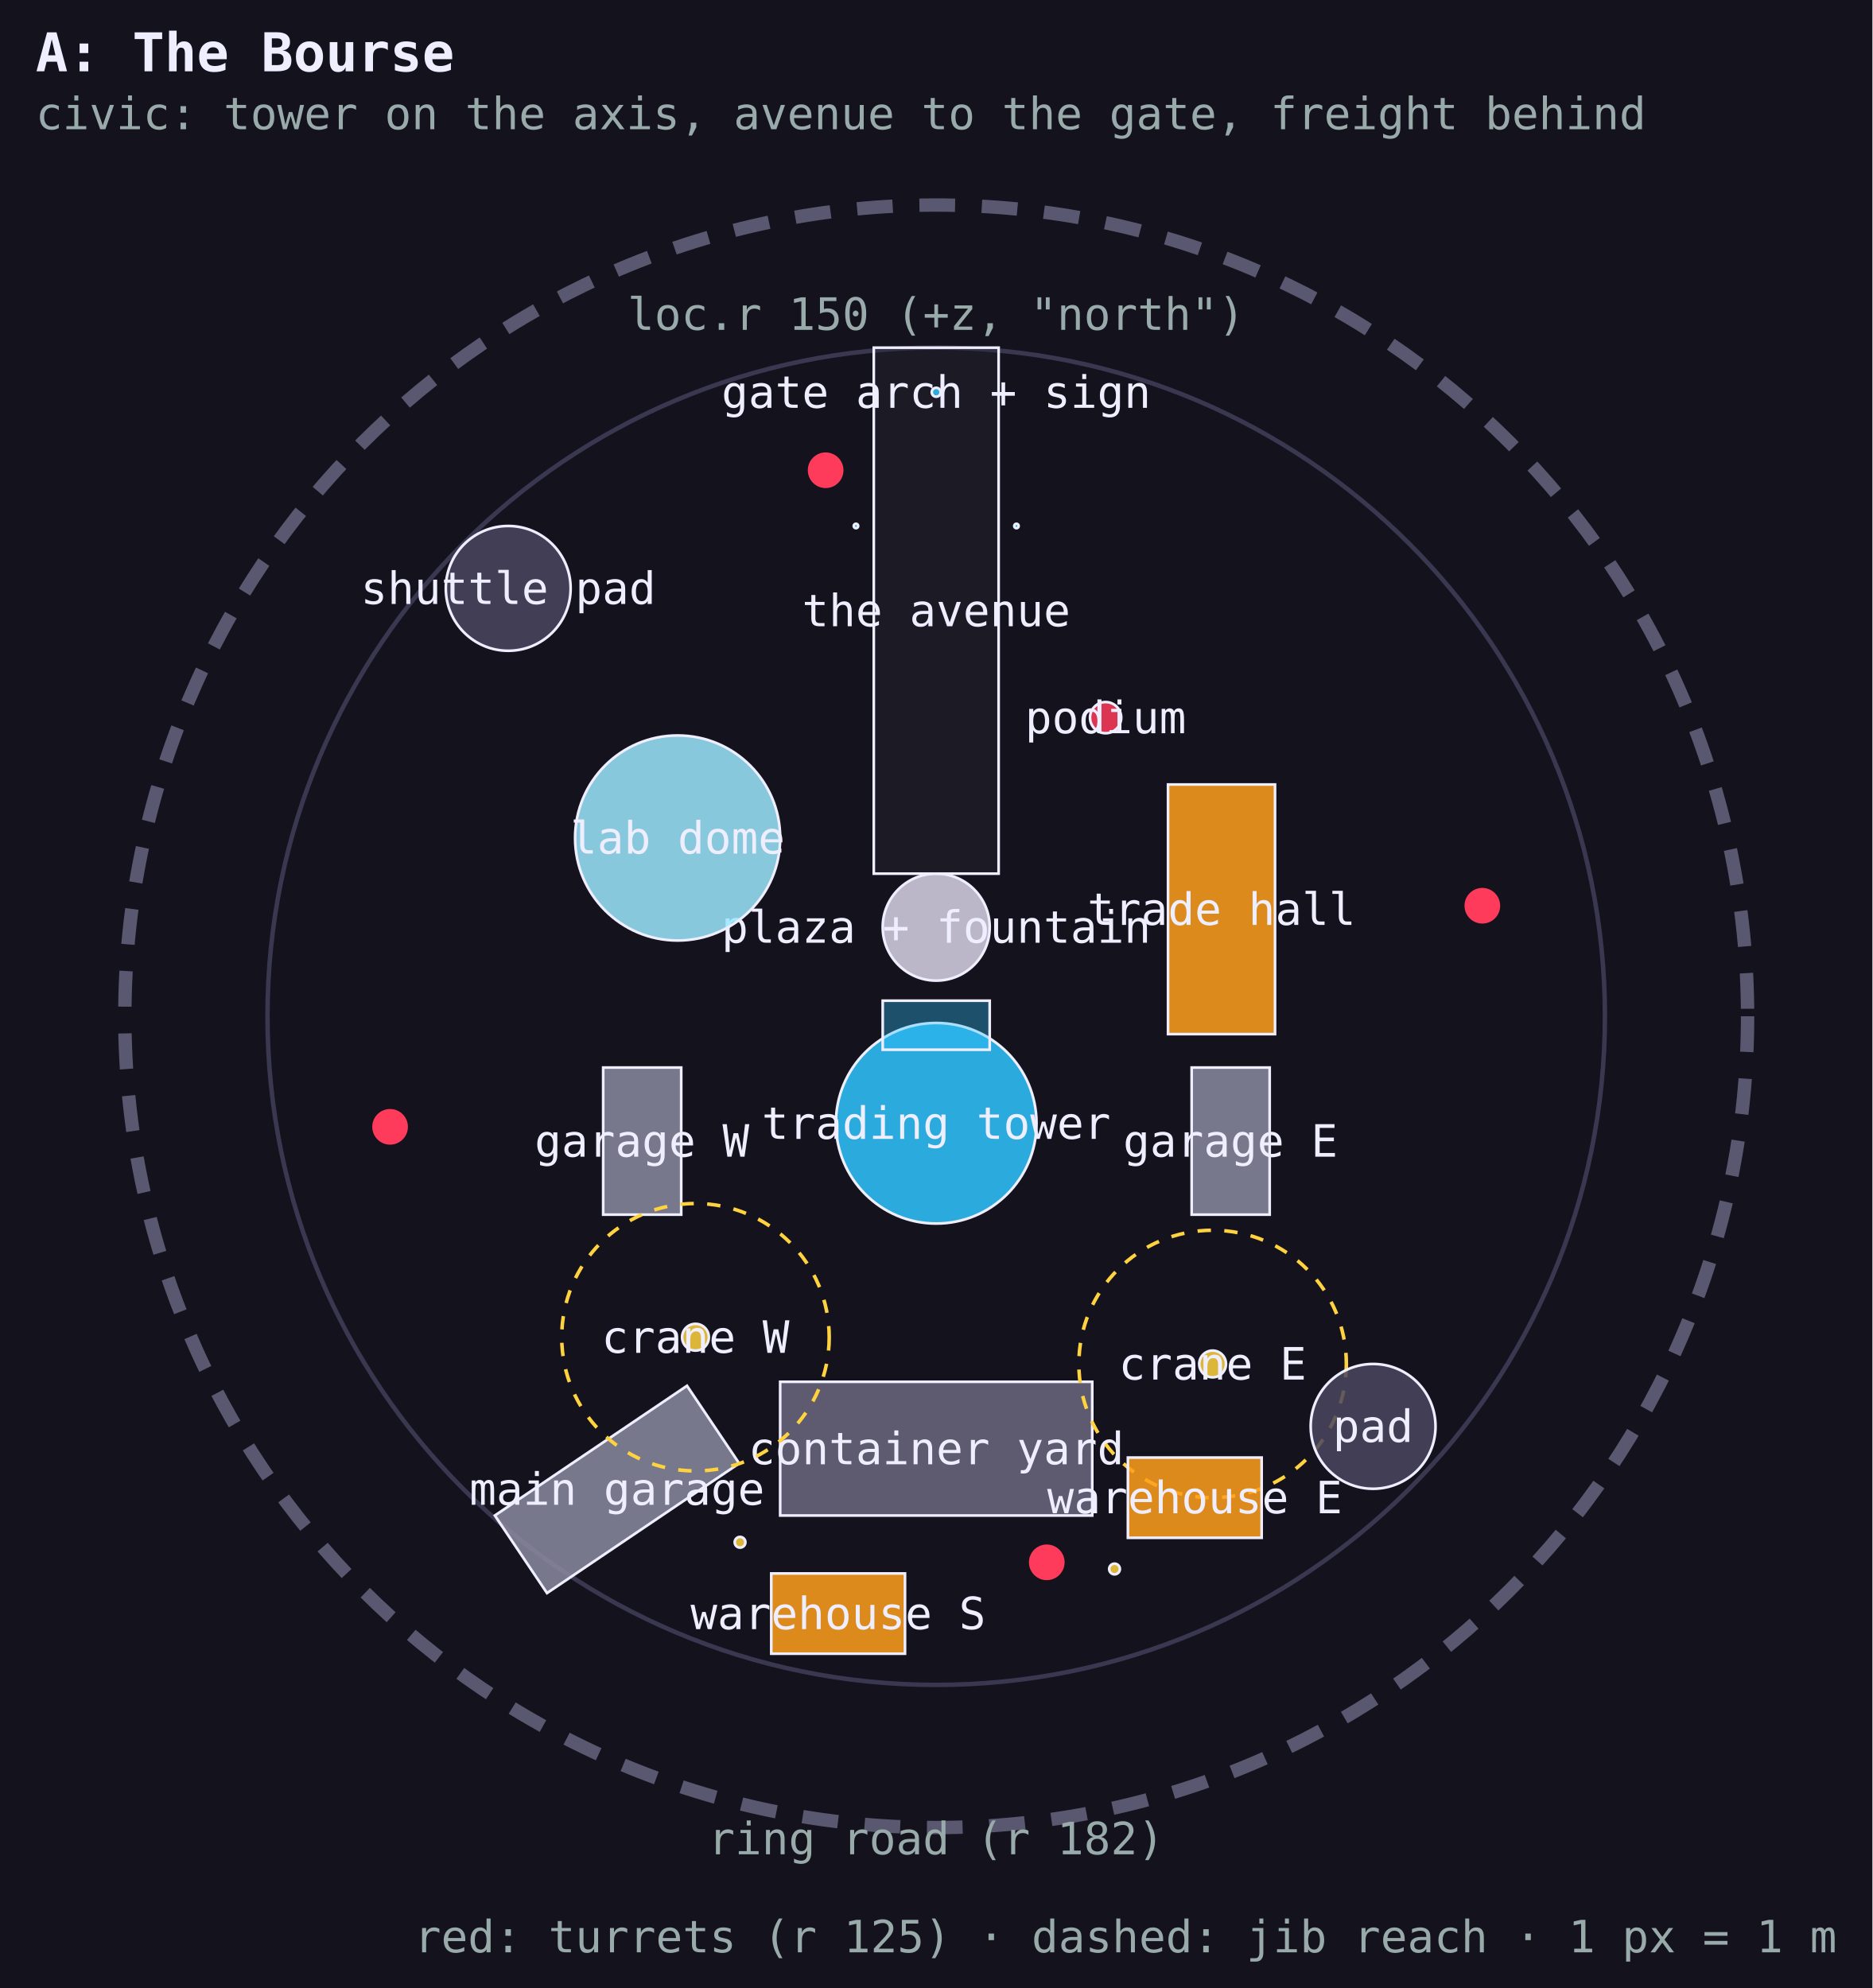
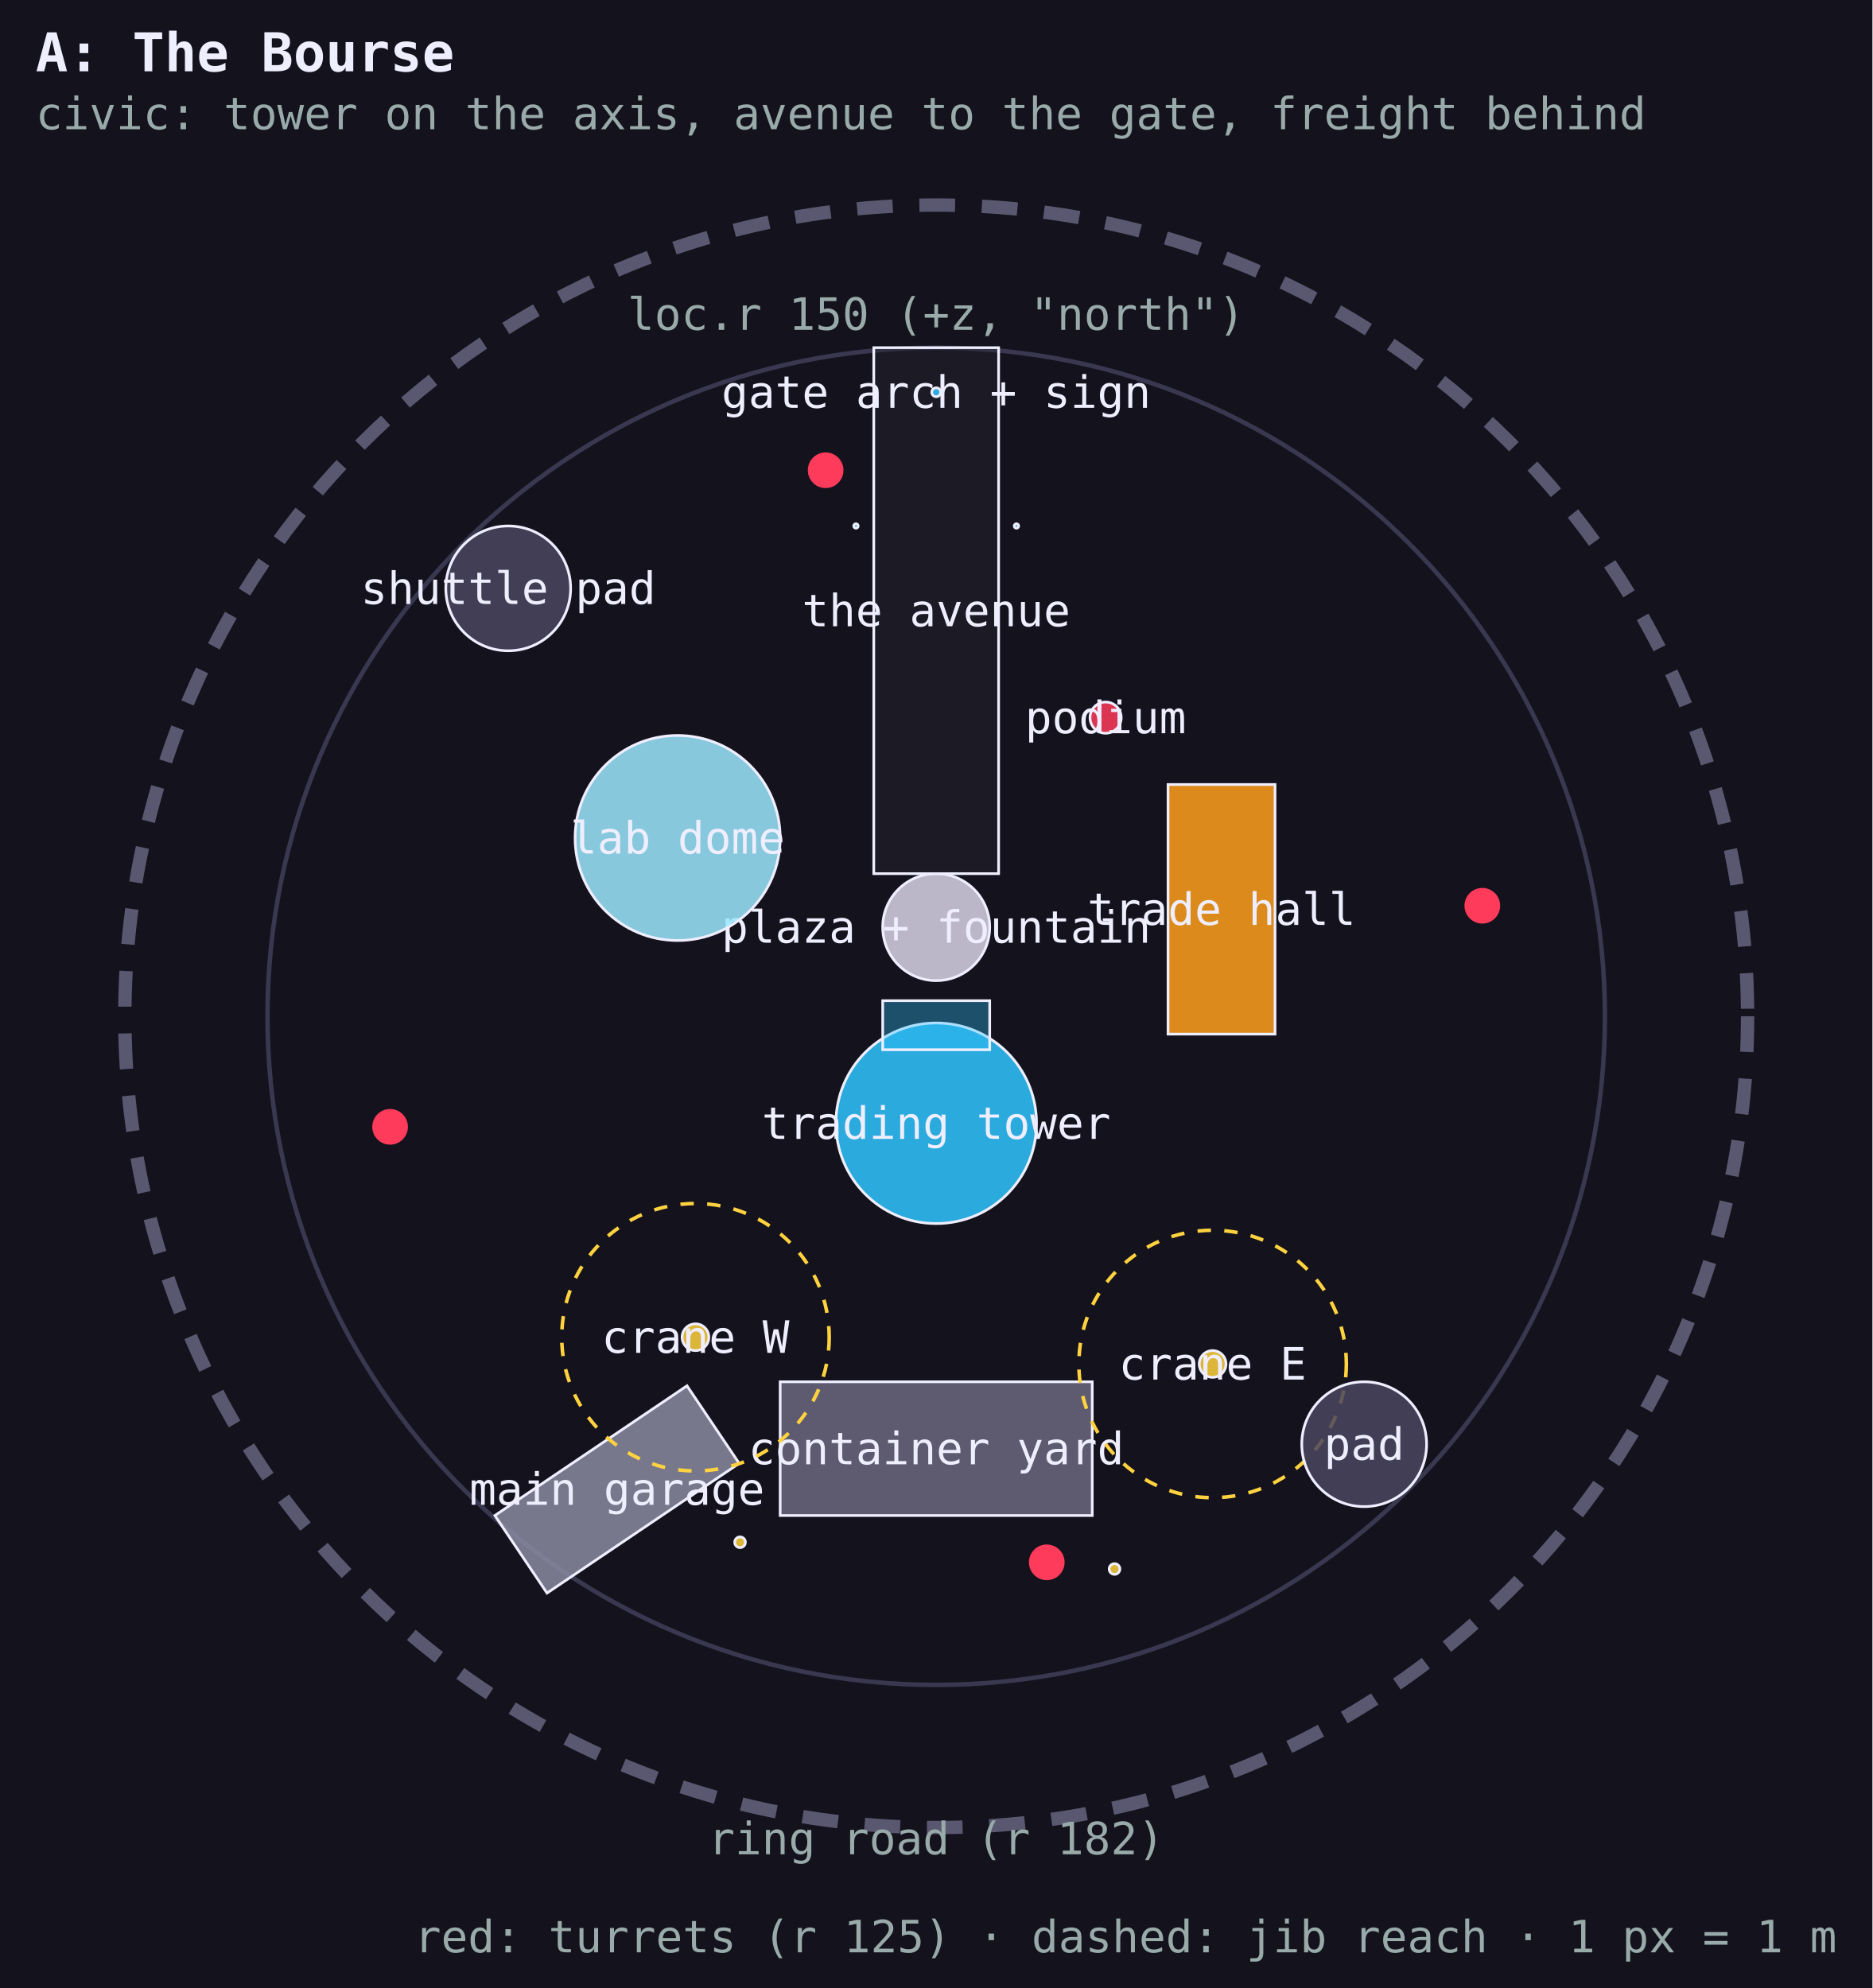
<svg xmlns="http://www.w3.org/2000/svg" width="420" height="446" viewBox="0 0 420 446" role="img" aria-label="A: The Bourse: plan of the Meridian Exchange, civic: tower on the axis, avenue to the gate, freight behind">
  <style>text{font:10px ui-monospace,Menlo,monospace;fill:#eef}.t{font-size:12px;font-weight:bold}.k{fill:#9aa}</style>
  <rect width="420" height="446" fill="#14121c" />
  <text x="8" y="16" class="t">A: The Bourse</text>
  <text x="8" y="29" class="k">civic: tower on the axis, avenue to the gate, freight behind</text>
  <circle cx="210.0" cy="228.0" r="182" fill="none" stroke="#5a5870" stroke-width="3" stroke-dasharray="8 6" />
  <text x="210.0" y="416.0" text-anchor="middle" class="k">ring road (r 182)</text>
  <circle cx="210.0" cy="228.0" r="150" fill="none" stroke="#3a3850" stroke-width="1" />
  <text x="210.0" y="74.0" text-anchor="middle" class="k">loc.r 150 (+z, "north")</text>
  <circle cx="332.5" cy="203.2" r="4" fill="#ff3b5c" />
  <circle cx="185.2" cy="105.5" r="4" fill="#ff3b5c" />
  <circle cx="87.5" cy="252.8" r="4" fill="#ff3b5c" />
  <circle cx="234.8" cy="350.5" r="4" fill="#ff3b5c" />
  <circle cx="210.0" cy="252.0" r="22.5" fill="#2ec4ff" fill-opacity="0.85" stroke="#eef" stroke-width="0.6" />
  <text x="210.0" y="255.5" text-anchor="middle">trading tower</text>
  <polygon points="198.0,235.5 222.0,235.5 222.0,224.5 198.0,224.5" fill="#2ec4ff" fill-opacity="0.35" stroke="#eef" stroke-width="0.6" />
  <circle cx="210.0" cy="208.0" r="12.0" fill="#d8d4e8" fill-opacity="0.85" stroke="#eef" stroke-width="0.6" />
  <text x="210.0" y="211.5" text-anchor="middle">plaza + fountain</text>
  <polygon points="196.0,196.0 224.0,196.0 224.0,78.0 196.0,78.0" fill="#2a2a38" fill-opacity="0.35" stroke="#eef" stroke-width="0.6" />
  <text x="210.0" y="140.5" text-anchor="middle">the avenue</text>
  <circle cx="152.0" cy="188.0" r="23.0" fill="#9be7ff" fill-opacity="0.85" stroke="#eef" stroke-width="0.6" />
  <text x="152.0" y="191.5" text-anchor="middle">lab dome</text>
  <polygon points="262.0,232.0 286.0,232.0 286.0,176.0 262.0,176.0" fill="#ff9f1c" fill-opacity="0.85" stroke="#eef" stroke-width="0.6" />
  <text x="274.0" y="207.5" text-anchor="middle">trade hall</text>
  <polygon points="154.1,310.9 111.0,340.0 122.7,357.4 165.8,328.3" fill="#8a8aa0" fill-opacity="0.85" stroke="#eef" stroke-width="0.6" />
  <text x="138.4" y="337.6" text-anchor="middle">main garage</text>
-   <polygon points="135.3,239.5 135.3,272.5 152.8,272.5 152.8,239.5" fill="#8a8aa0" fill-opacity="0.85" stroke="#eef" stroke-width="0.6" />
-   <text x="144.0" y="259.5" text-anchor="middle">garage W</text>
-   <polygon points="284.8,272.5 284.8,239.5 267.3,239.5 267.3,272.5" fill="#8a8aa0" fill-opacity="0.85" stroke="#eef" stroke-width="0.6" />
-   <text x="276.0" y="259.5" text-anchor="middle">garage E</text>
  <polygon points="175.0,340.0 245.0,340.0 245.0,310.0 175.0,310.0" fill="#6b6880" fill-opacity="0.85" stroke="#eef" stroke-width="0.6" />
  <text x="210.0" y="328.5" text-anchor="middle">container yard</text>
  <circle cx="156.0" cy="300.0" r="3.0" fill="#ffd23f" fill-opacity="0.85" stroke="#eef" stroke-width="0.6" />
  <circle cx="156.0" cy="300.0" r="30" fill="none" stroke="#ffd23f" stroke-width="0.8" stroke-dasharray="3 3" />
  <text x="156.0" y="303.5" text-anchor="middle">crane W</text>
  <circle cx="272.0" cy="306.0" r="3.0" fill="#ffd23f" fill-opacity="0.85" stroke="#eef" stroke-width="0.6" />
  <circle cx="272.0" cy="306.0" r="30" fill="none" stroke="#ffd23f" stroke-width="0.8" stroke-dasharray="3 3" />
  <text x="272.0" y="309.5" text-anchor="middle">crane E</text>
-   <polygon points="253.0,345.0 283.0,345.0 283.0,327.0 253.0,327.0" fill="#ff9f1c" fill-opacity="0.85" stroke="#eef" stroke-width="0.6" />
-   <text x="268.0" y="339.5" text-anchor="middle">warehouse E</text>
-   <polygon points="173.0,371.0 203.0,371.0 203.0,353.0 173.0,353.0" fill="#ff9f1c" fill-opacity="0.85" stroke="#eef" stroke-width="0.6" />
-   <text x="188.0" y="365.5" text-anchor="middle">warehouse S</text>
  <circle cx="114.0" cy="132.0" r="14.0" fill="#4a4660" fill-opacity="0.85" stroke="#eef" stroke-width="0.6" />
  <text x="114.0" y="135.5" text-anchor="middle">shuttle pad</text>
-   <circle cx="308.0" cy="320.0" r="14.0" fill="#4a4660" fill-opacity="0.85" stroke="#eef" stroke-width="0.6" />
-   <text x="308.0" y="323.5" text-anchor="middle">pad</text>
+   <circle cx="306.0" cy="324.0" r="14.0" fill="#4a4660" fill-opacity="0.85" stroke="#eef" stroke-width="0.6" />
+   <text x="306.0" y="327.5" text-anchor="middle">pad</text>
  <circle cx="250.0" cy="352.0" r="1.2" fill="#ffd23f" fill-opacity="0.85" stroke="#eef" stroke-width="0.6" />
  <circle cx="166.0" cy="346.0" r="1.2" fill="#ffd23f" fill-opacity="0.85" stroke="#eef" stroke-width="0.6" />
  <circle cx="210.0" cy="88.0" r="1.0" fill="#2ec4ff" fill-opacity="0.85" stroke="#eef" stroke-width="0.6" />
  <text x="210.0" y="91.5" text-anchor="middle">gate arch + sign</text>
  <circle cx="228.0" cy="118.0" r="0.5" fill="#2ec4ff" fill-opacity="0.85" stroke="#eef" stroke-width="0.6" />
  <circle cx="192.0" cy="118.0" r="0.5" fill="#2ec4ff" fill-opacity="0.85" stroke="#eef" stroke-width="0.6" />
  <circle cx="248.0" cy="161.0" r="3.5" fill="#ff3b5c" fill-opacity="0.85" stroke="#eef" stroke-width="0.6" />
  <text x="248.0" y="164.5" text-anchor="middle">podium</text>
  <text x="412" y="438" text-anchor="end" class="k">red: turrets (r 125) · dashed: jib reach · 1 px = 1 m</text>
</svg>
